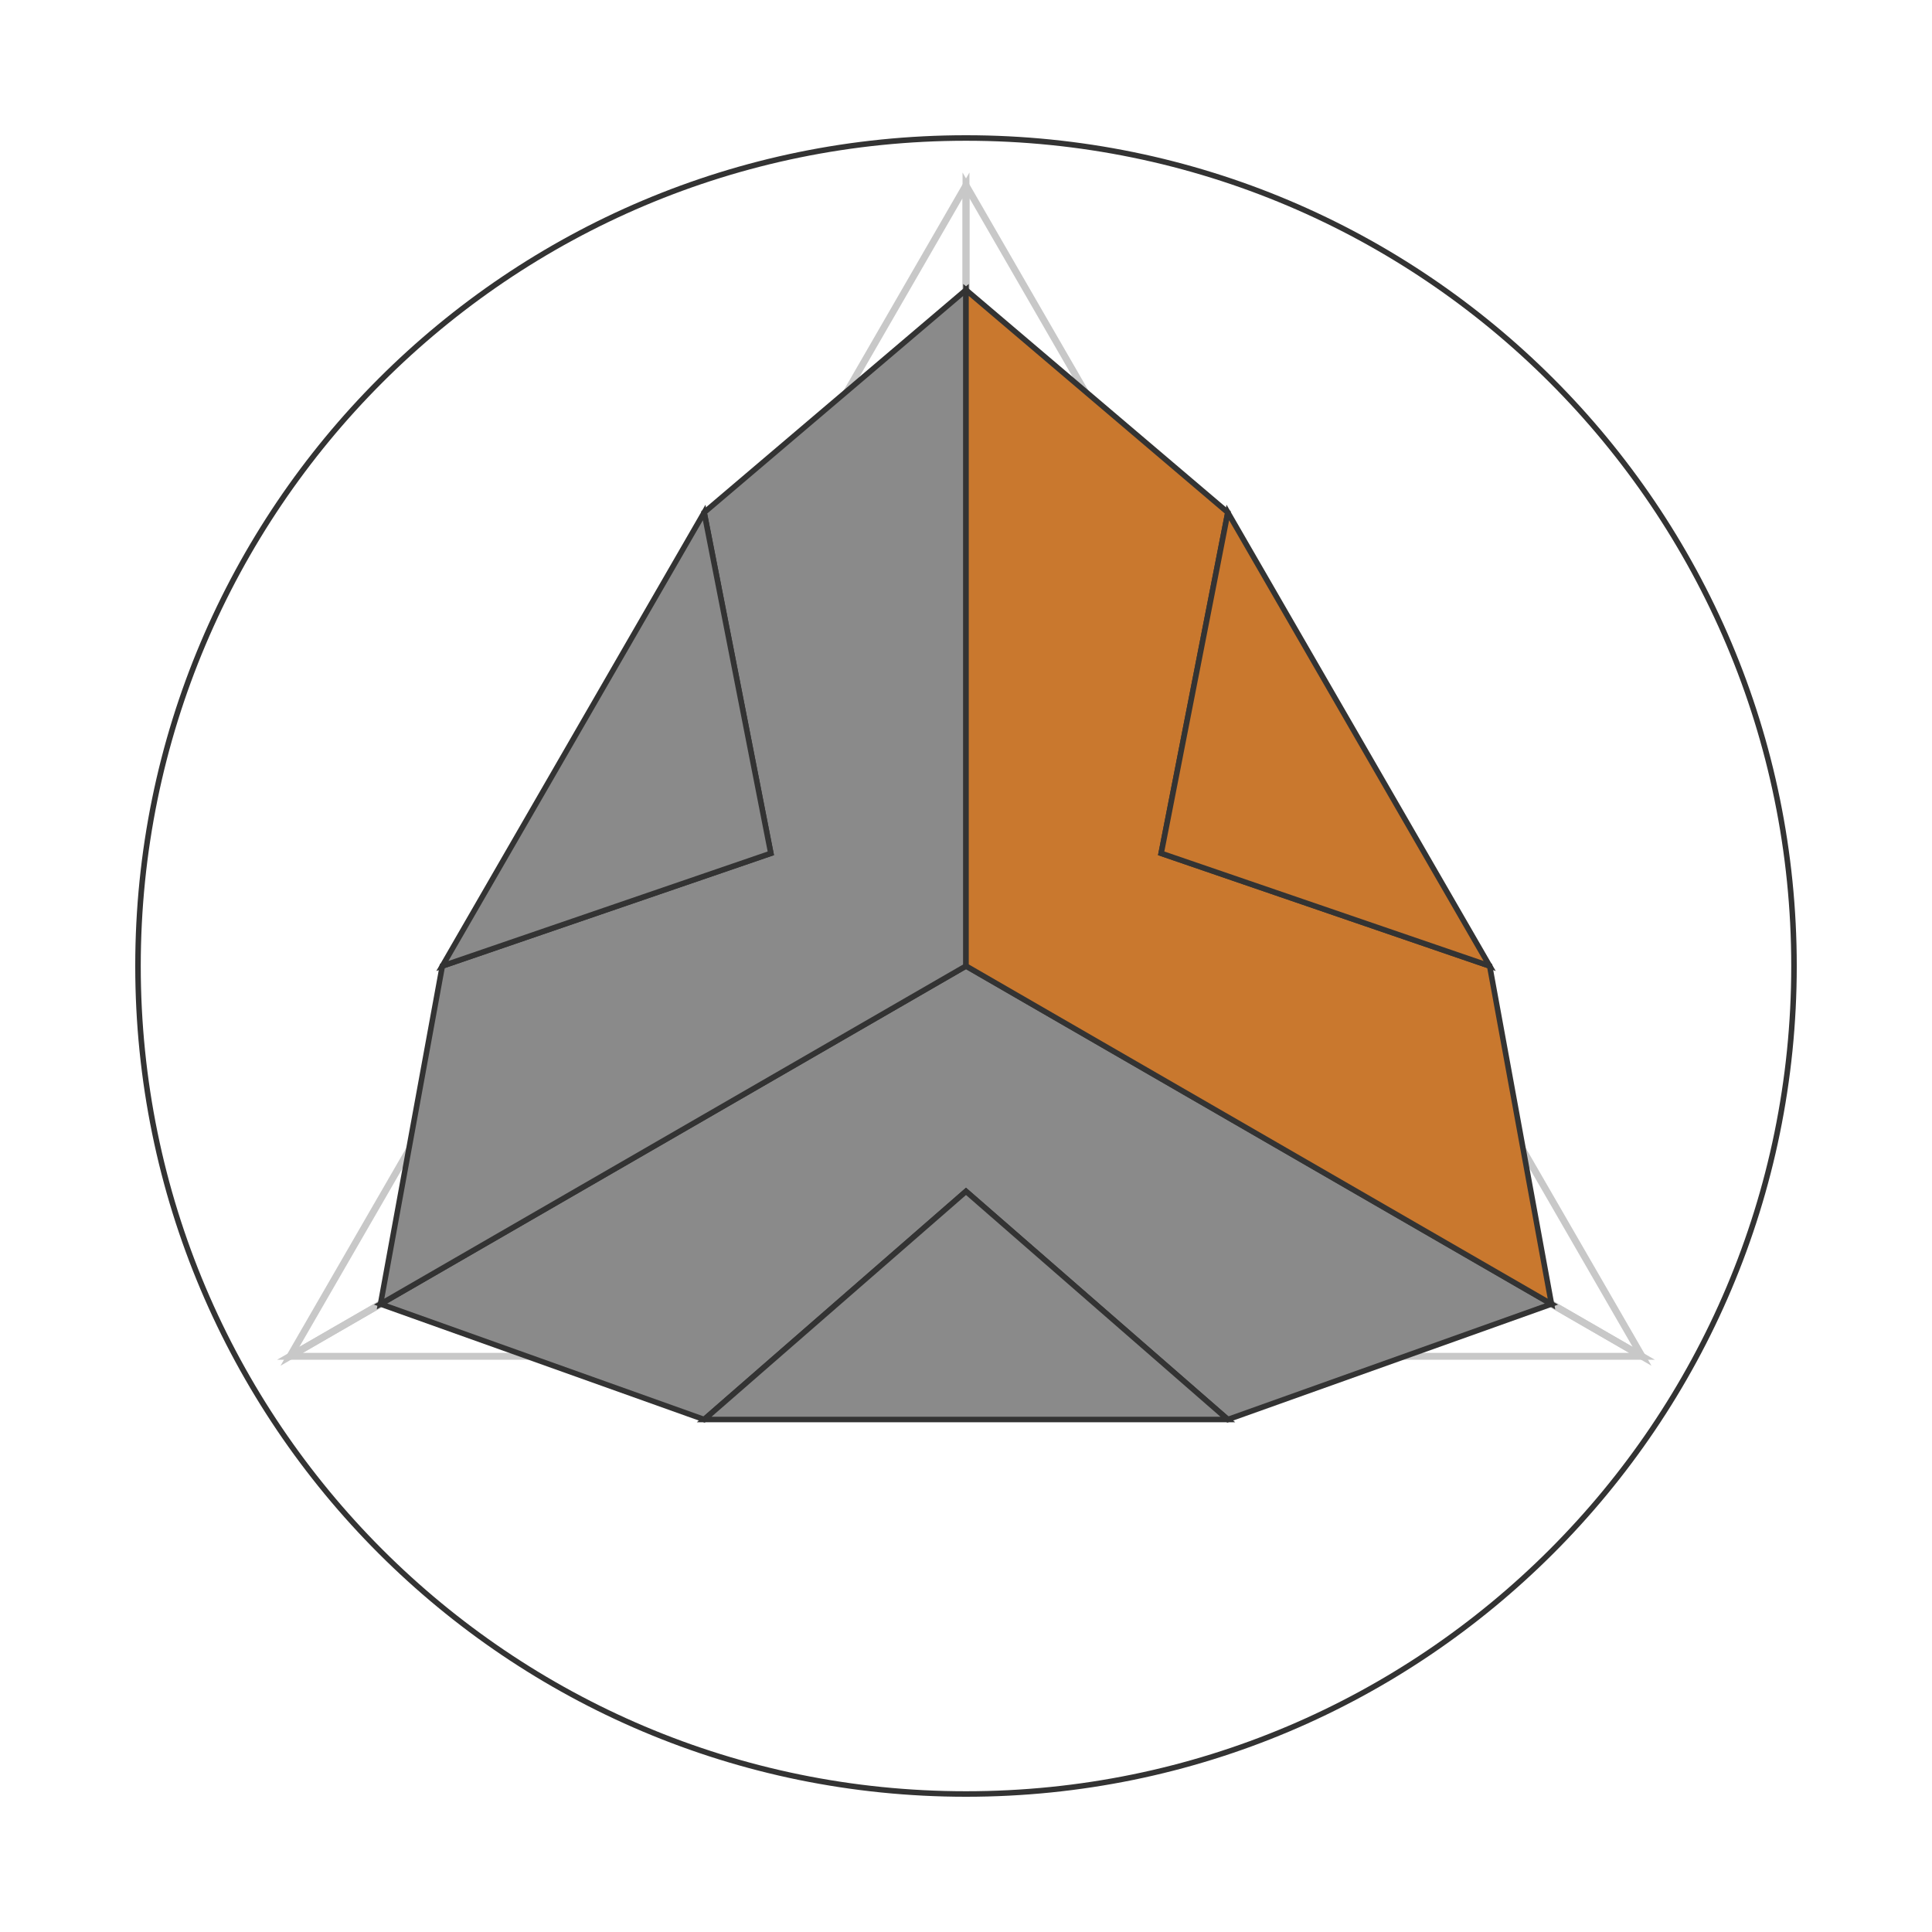
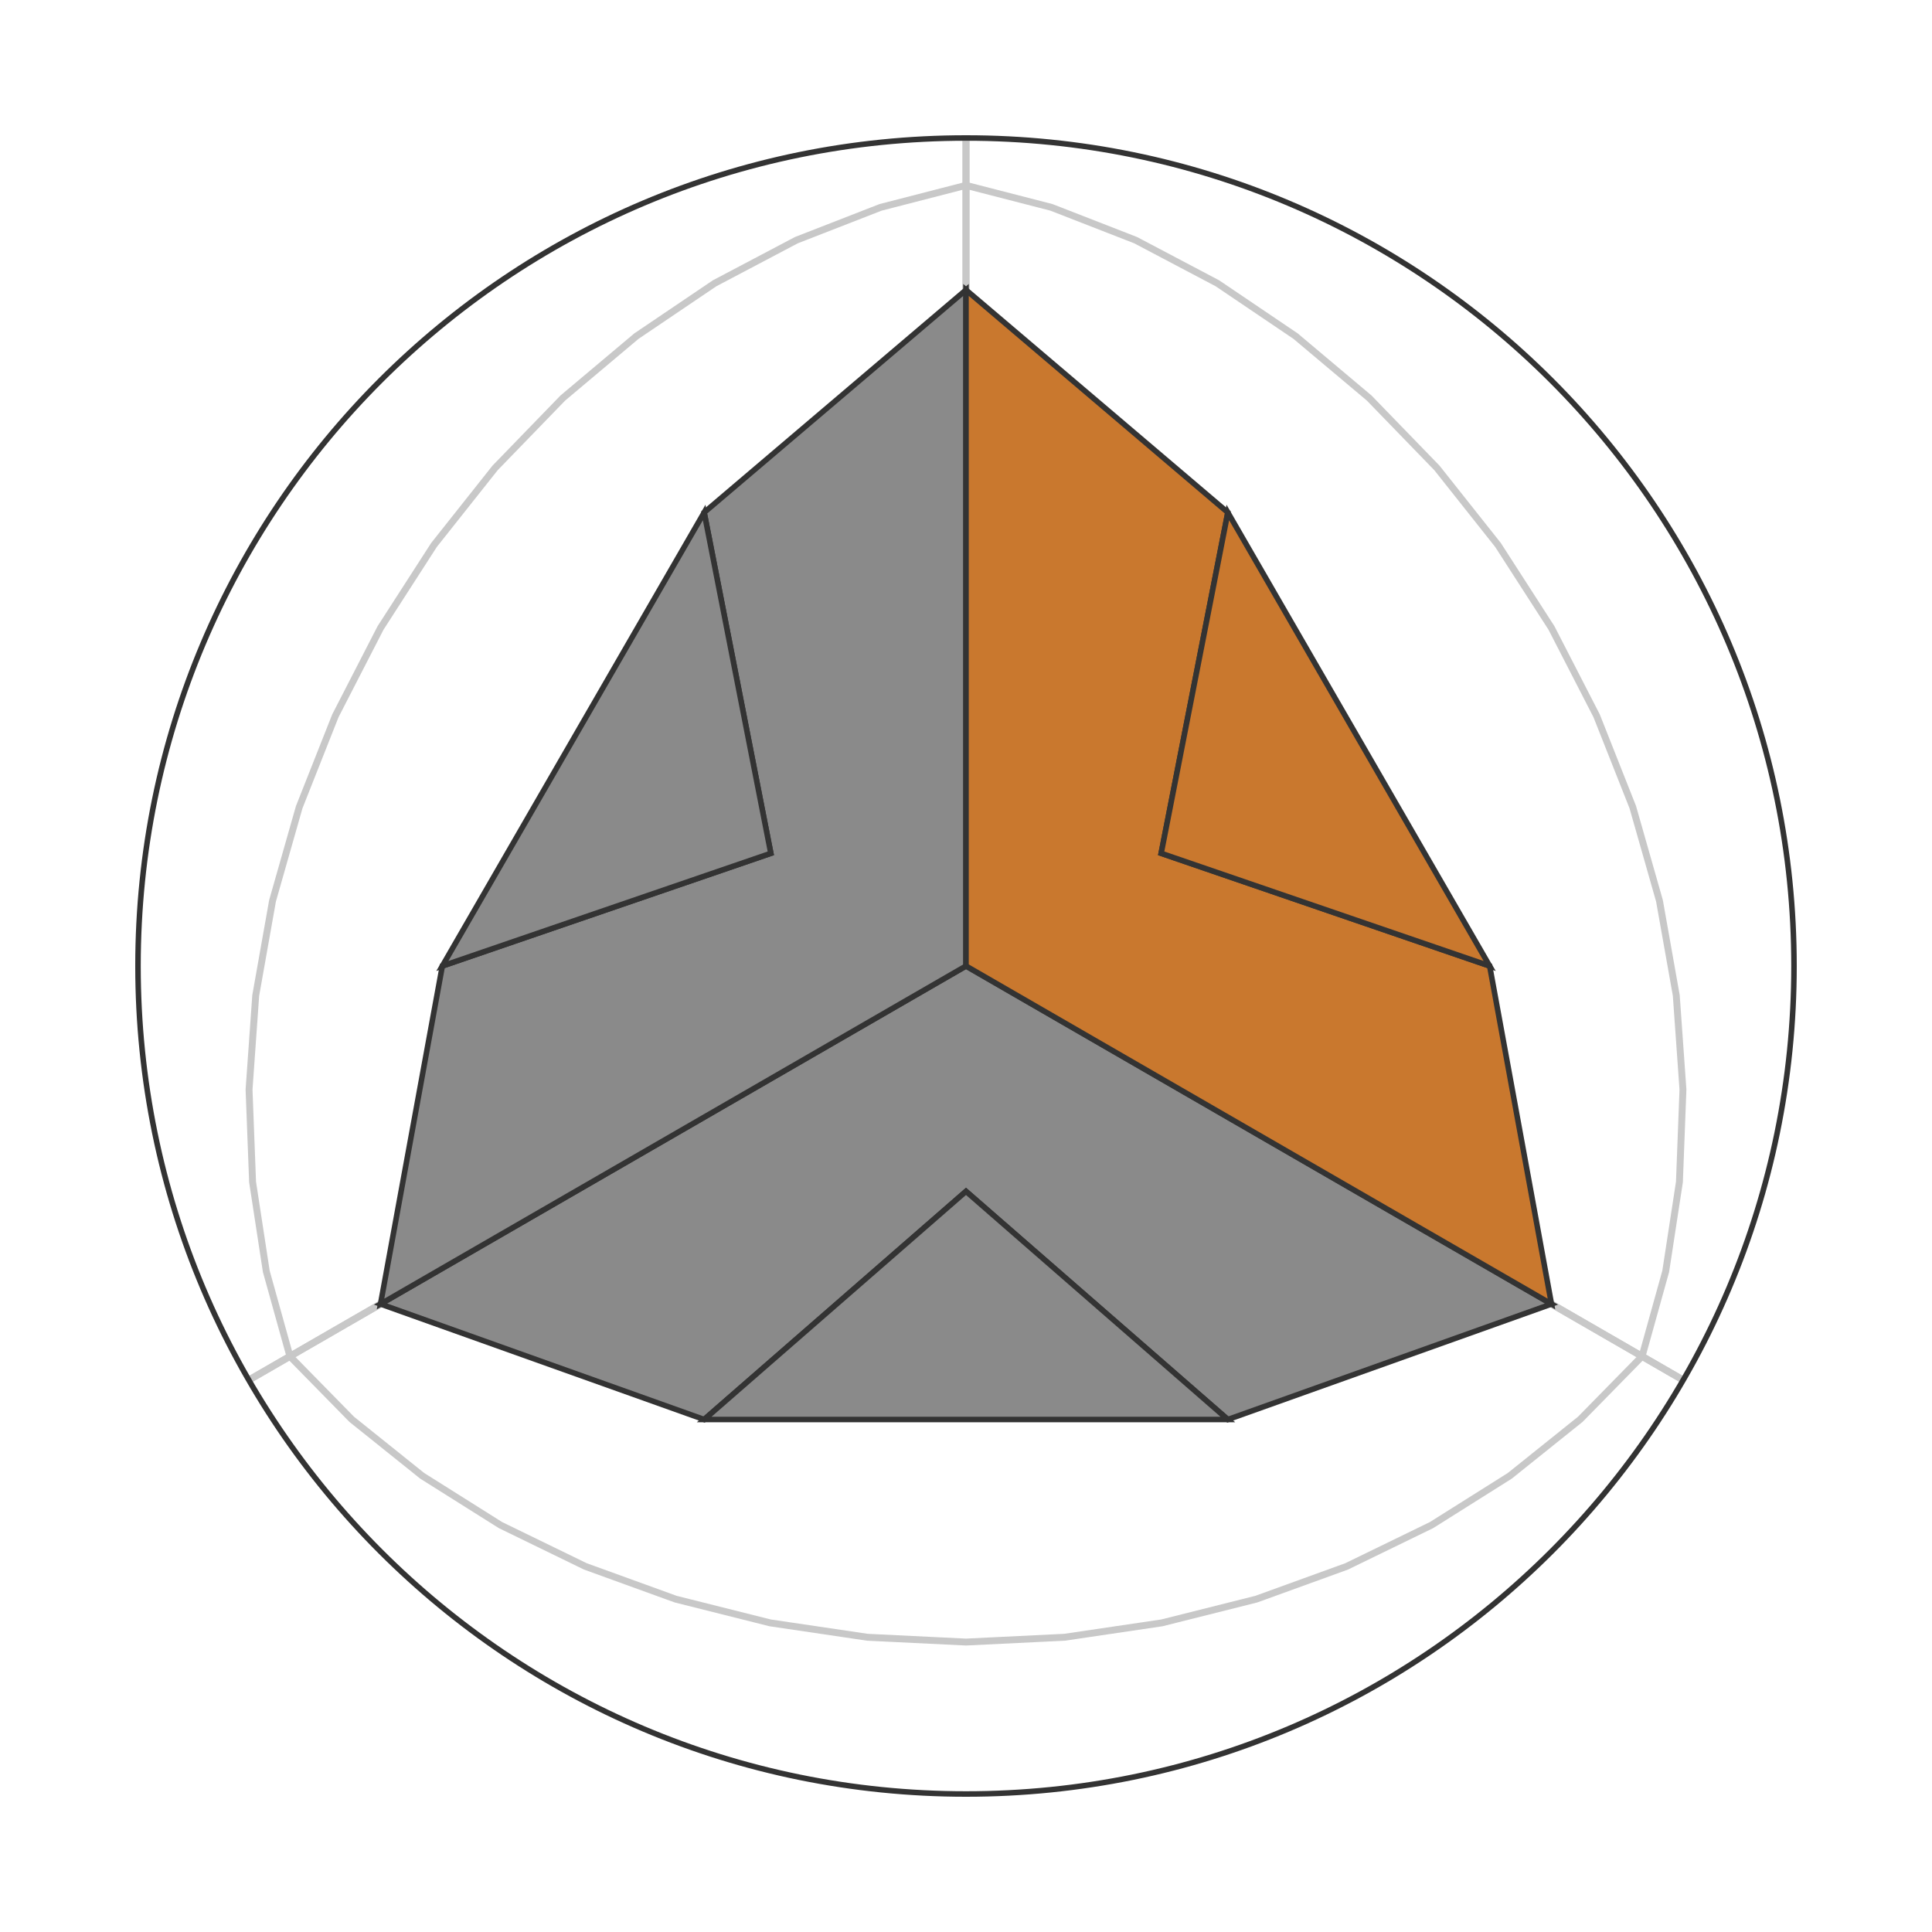
<svg xmlns="http://www.w3.org/2000/svg" viewBox="-70.00 -70.00 140.00 140.00" width="140" height="140" data-orb-view="vertex-3" data-projection="spherical">
  <rect x="-70.00" y="-70.00" width="140.00" height="140.00" fill="#ffffff" pointer-events="none" />
-   <path d="M0,0 L-48.99,28.284 L48.99,28.284 L0,0 Z" fill="none" stroke="#c8c8c8" stroke-width="0.5" data-orb-scaffold="true" pointer-events="none" />
-   <path d="M0,0 L0,-56.569 L-48.99,28.284 L0,0 Z" fill="none" stroke="#c8c8c8" stroke-width="0.5" data-orb-scaffold="true" pointer-events="none" />
-   <path d="M0,0 L48.99,28.284 L0,-56.569 L0,0 Z" fill="none" stroke="#c8c8c8" stroke-width="0.5" data-orb-scaffold="true" pointer-events="none" />
+   <path d="M0,0 L-6.19,3.574 L-12.292,7.097 L-18.219,10.519 L-23.887,13.791 L-29.214,16.867 L-34.125,19.702 L-38.55,22.257 L-42.426,24.495 L-45.698,26.384 L-48.319,27.897 L-50.252,29.013 L-51.469,29.715 L-51.953,29.995 L-51.697,29.847 L-50.704,29.274 L-48.99,28.284 L-44.514,32.848 L-39.404,36.944 L-33.733,40.514 L-27.582,43.507 L-21.038,45.88 L-14.194,47.599 L-7.148,48.641 L0,48.99 L7.148,48.641 L14.194,47.599 L21.038,45.88 L27.582,43.507 L33.733,40.514 L39.404,36.944 L44.514,32.848 L48.99,28.284 L50.704,29.274 L51.697,29.847 L51.953,29.995 L51.469,29.715 L50.252,29.013 L48.319,27.897 L45.698,26.384 L42.426,24.495 L38.55,22.257 L34.125,19.702 L29.214,16.867 L23.887,13.791 L18.219,10.519 L12.292,7.097 L6.19,3.574 L0,0 Z" fill="none" stroke="#c8c8c8" stroke-width="0.5" data-orb-scaffold="true" pointer-events="none" />
+   <path d="M0,0 L0,-7.148 L0,-14.194 L0,-21.038 L0,-27.582 L0,-33.733 L0,-39.404 L0,-44.514 L0,-48.99 L0,-52.768 L0,-55.794 L0,-58.026 L0,-59.431 L0,-59.99 L0,-59.694 L0,-58.548 L0,-56.569 L-6.19,-54.974 L-12.292,-52.597 L-18.219,-49.471 L-23.887,-45.64 L-29.214,-41.159 L-34.125,-36.092 L-38.55,-30.511 L-42.426,-24.495 L-45.698,-18.13 L-48.319,-11.507 L-50.252,-4.721 L-51.469,2.134 L-51.953,8.957 L-51.697,15.653 L-50.704,22.126 L-48.99,28.284 L-50.704,29.274 L-51.697,29.847 L-51.953,29.995 L-51.469,29.715 L-50.252,29.013 L-48.319,27.897 L-45.698,26.384 L-42.426,24.495 L-38.55,22.257 L-34.125,19.702 L-29.214,16.867 L-23.887,13.791 L-18.219,10.519 L-12.292,7.097 L-6.19,3.574 L0,0 Z" fill="none" stroke="#c8c8c8" stroke-width="0.5" data-orb-scaffold="true" pointer-events="none" />
+   <path d="M0,0 L6.19,3.574 L12.292,7.097 L18.219,10.519 L23.887,13.791 L29.214,16.867 L34.125,19.702 L38.55,22.257 L42.426,24.495 L45.698,26.384 L48.319,27.897 L50.252,29.013 L51.469,29.715 L51.953,29.995 L51.697,29.847 L50.704,29.274 L48.99,28.284 L50.704,22.126 L51.697,15.653 L51.953,8.957 L51.469,2.134 L50.252,-4.721 L48.319,-11.507 L45.698,-18.13 L42.426,-24.495 L38.55,-30.511 L34.125,-36.092 L29.214,-41.159 L23.887,-45.64 L18.219,-49.471 L12.292,-52.597 L6.19,-54.974 L0,-56.569 L0,-58.548 L0,-59.694 L0,-59.99 L0,-59.431 L0,-58.026 L0,-55.794 L0,-52.768 L0,-48.99 L0,-44.514 L0,-39.404 L0,-33.733 L0,-27.582 L0,-21.038 L0,-14.194 L0,-7.148 L0,0 Z" fill="none" stroke="#c8c8c8" stroke-width="0.5" data-orb-scaffold="true" pointer-events="none" />
  <circle cx="0" cy="0" r="60.00" fill="none" stroke="#333333" stroke-width="0.4" data-orb-silhouette="true" />
  <clipPath id="orb-limb">
    <circle cx="0" cy="0" r="60.00" />
  </clipPath>
  <g clip-path="url(#orb-limb)">
    <path d="M-42.426,24.495 L0,0 L42.426,24.495 L18.974,32.863 L-0,16.33 L-18.974,32.863 L-42.426,24.495 Z" fill="#8a8a8a" stroke="#333333" stroke-width="0.4" data-face-index="0" data-sides="6" data-orb-view="vertex-3" data-projection="spherical" data-orb-base-face="0" />
    <path d="M18.974,32.863 L-18.974,32.863 L-0,16.33 L18.974,32.863 Z" fill="#8a8a8a" stroke="#333333" stroke-width="0.4" data-face-index="1" data-sides="3" data-orb-view="vertex-3" data-projection="spherical" data-orb-base-face="0" />
    <path d="M0,-48.99 L0,0 L-42.426,24.495 L-37.947,0 L-14.142,-8.165 L-18.974,-32.863 L0,-48.99 Z" fill="#8a8a8a" stroke="#333333" stroke-width="0.4" data-face-index="2" data-sides="6" data-orb-view="vertex-3" data-projection="spherical" data-orb-base-face="1" />
    <path d="M-37.947,0 L-18.974,-32.863 L-14.142,-8.165 L-37.947,0 Z" fill="#8a8a8a" stroke="#333333" stroke-width="0.4" data-face-index="3" data-sides="3" data-orb-view="vertex-3" data-projection="spherical" data-orb-base-face="1" />
    <path d="M42.426,24.495 L0,0 L0,-48.99 L18.974,-32.863 L14.142,-8.165 L37.947,0 L42.426,24.495 Z" fill="#c9782e" stroke="#333333" stroke-width="0.4" data-face-index="4" data-sides="6" data-orb-view="vertex-3" data-projection="spherical" data-orb-base-face="2" data-orb-highlight="true" />
    <path d="M18.974,-32.863 L37.947,0 L14.142,-8.165 L18.974,-32.863 Z" fill="#c9782e" stroke="#333333" stroke-width="0.4" data-face-index="5" data-sides="3" data-orb-view="vertex-3" data-projection="spherical" data-orb-base-face="2" data-orb-highlight="true" />
  </g>
</svg>
